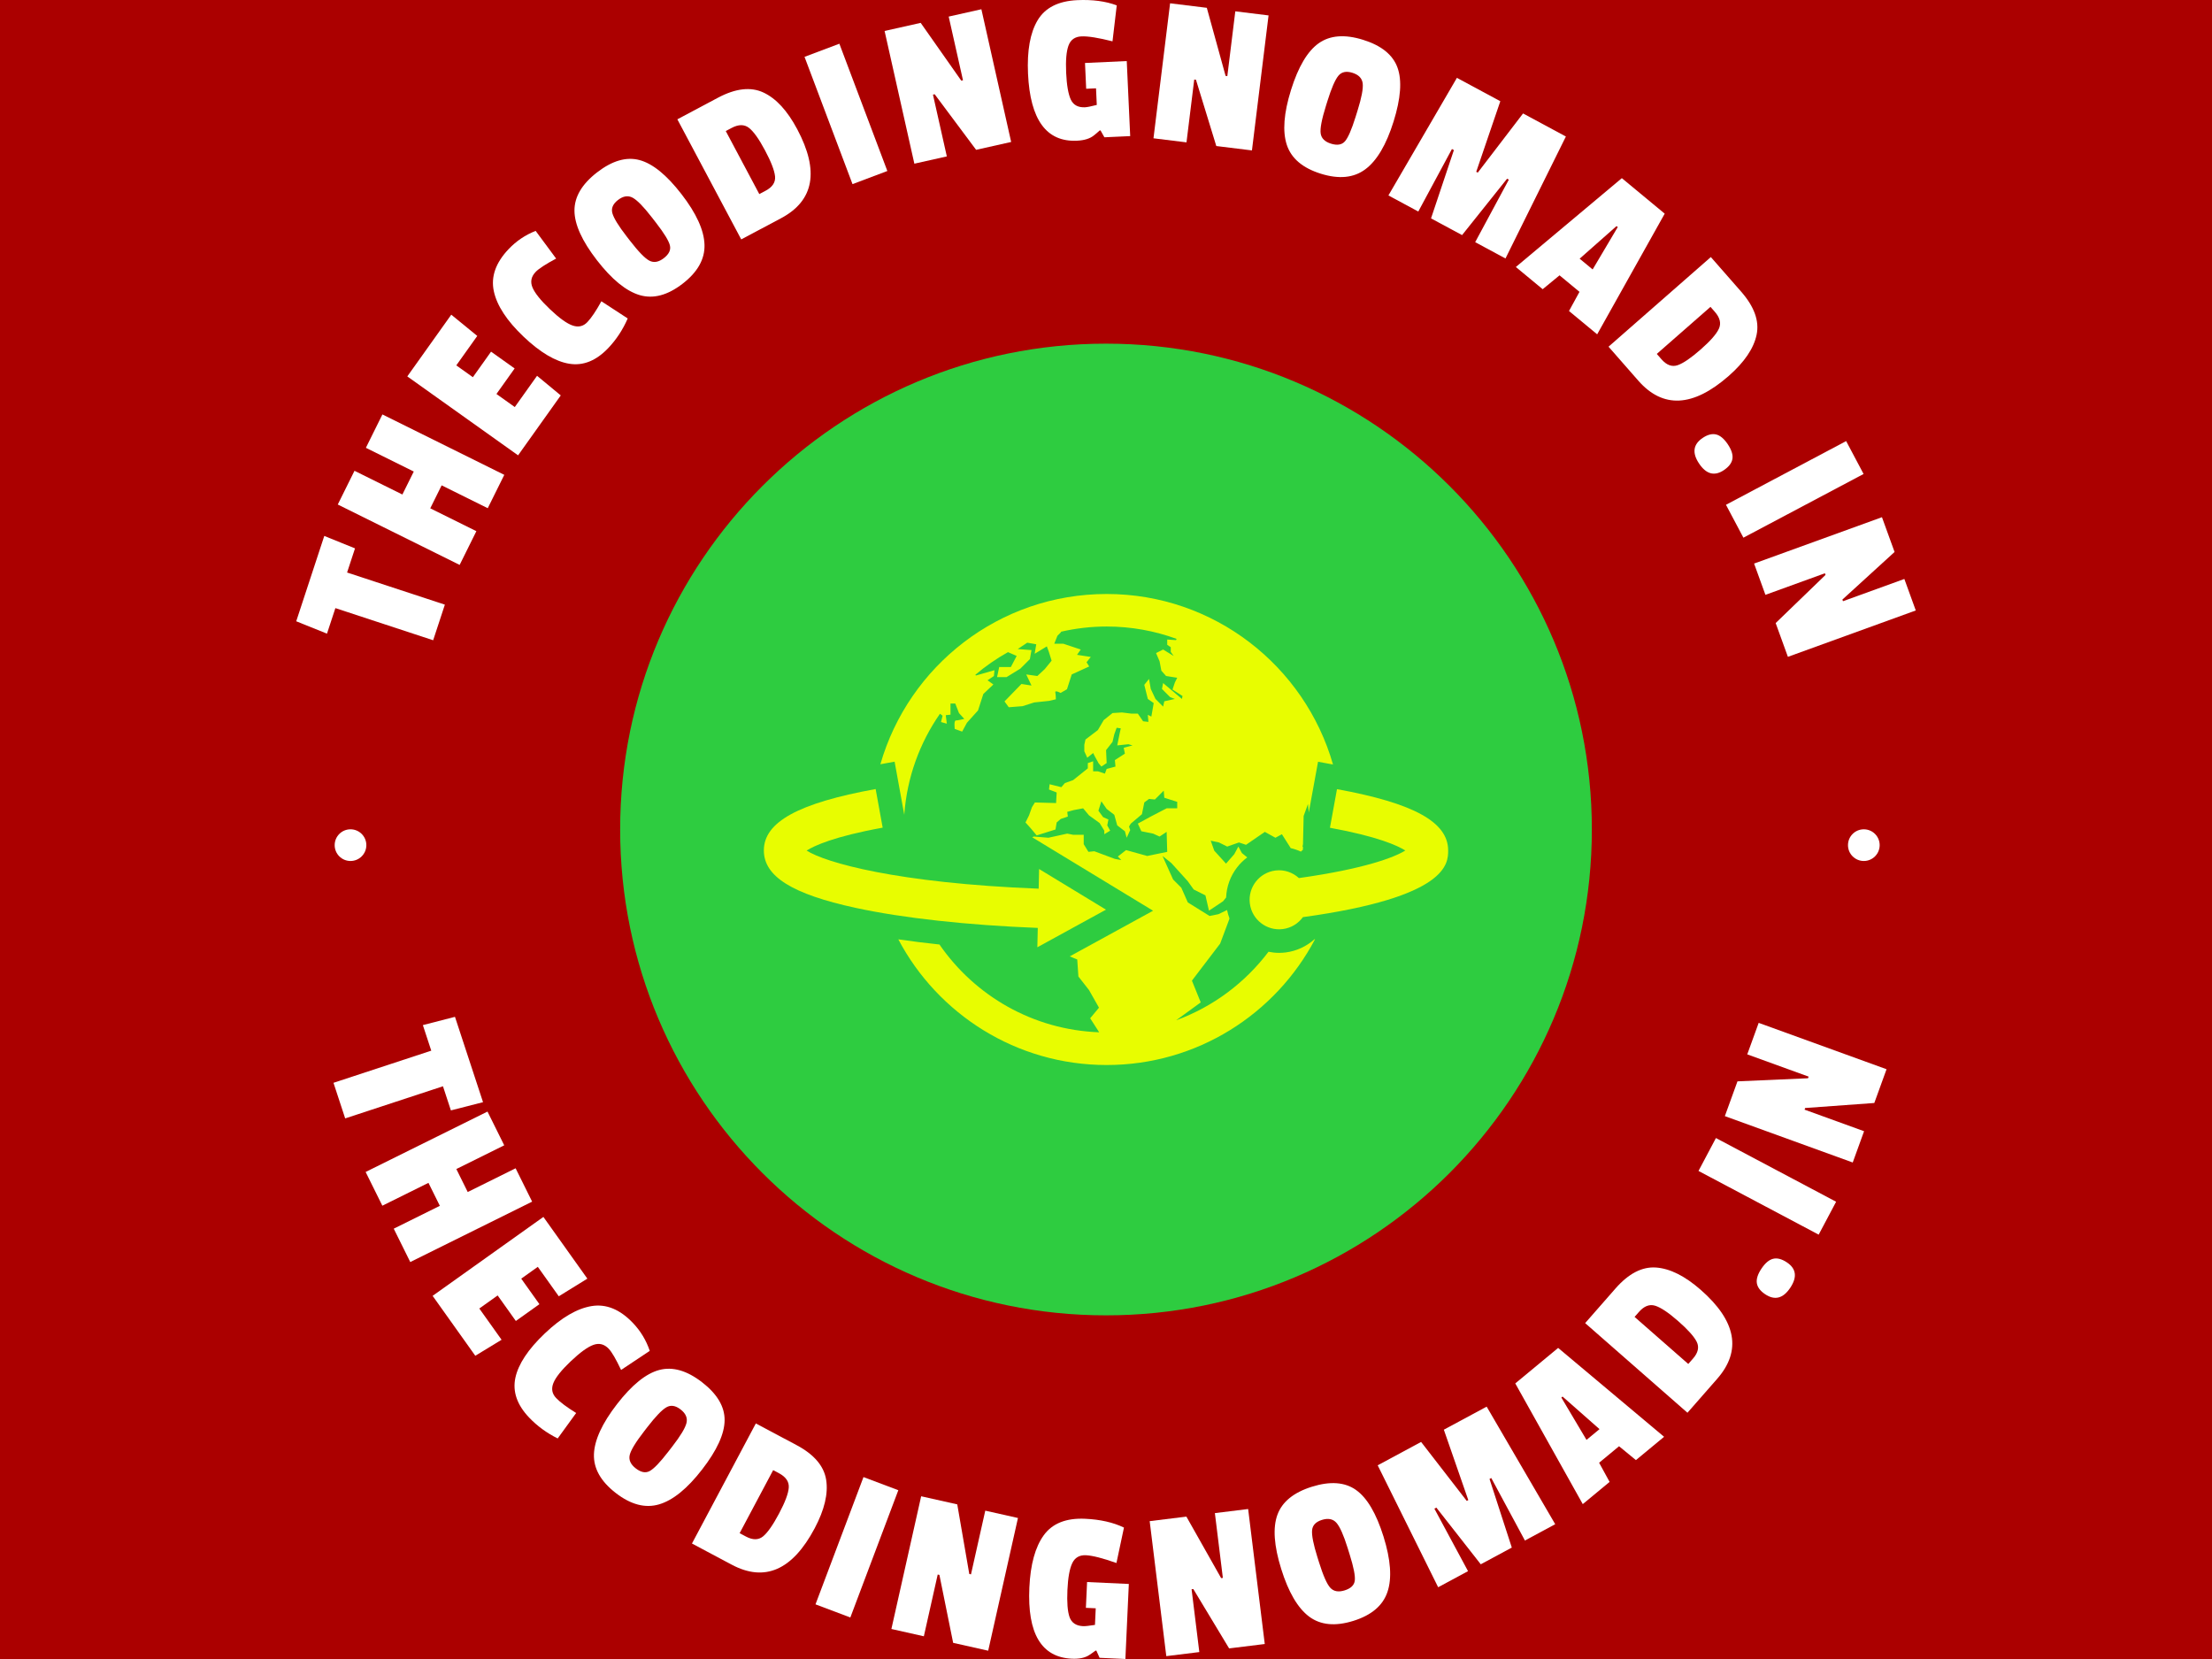
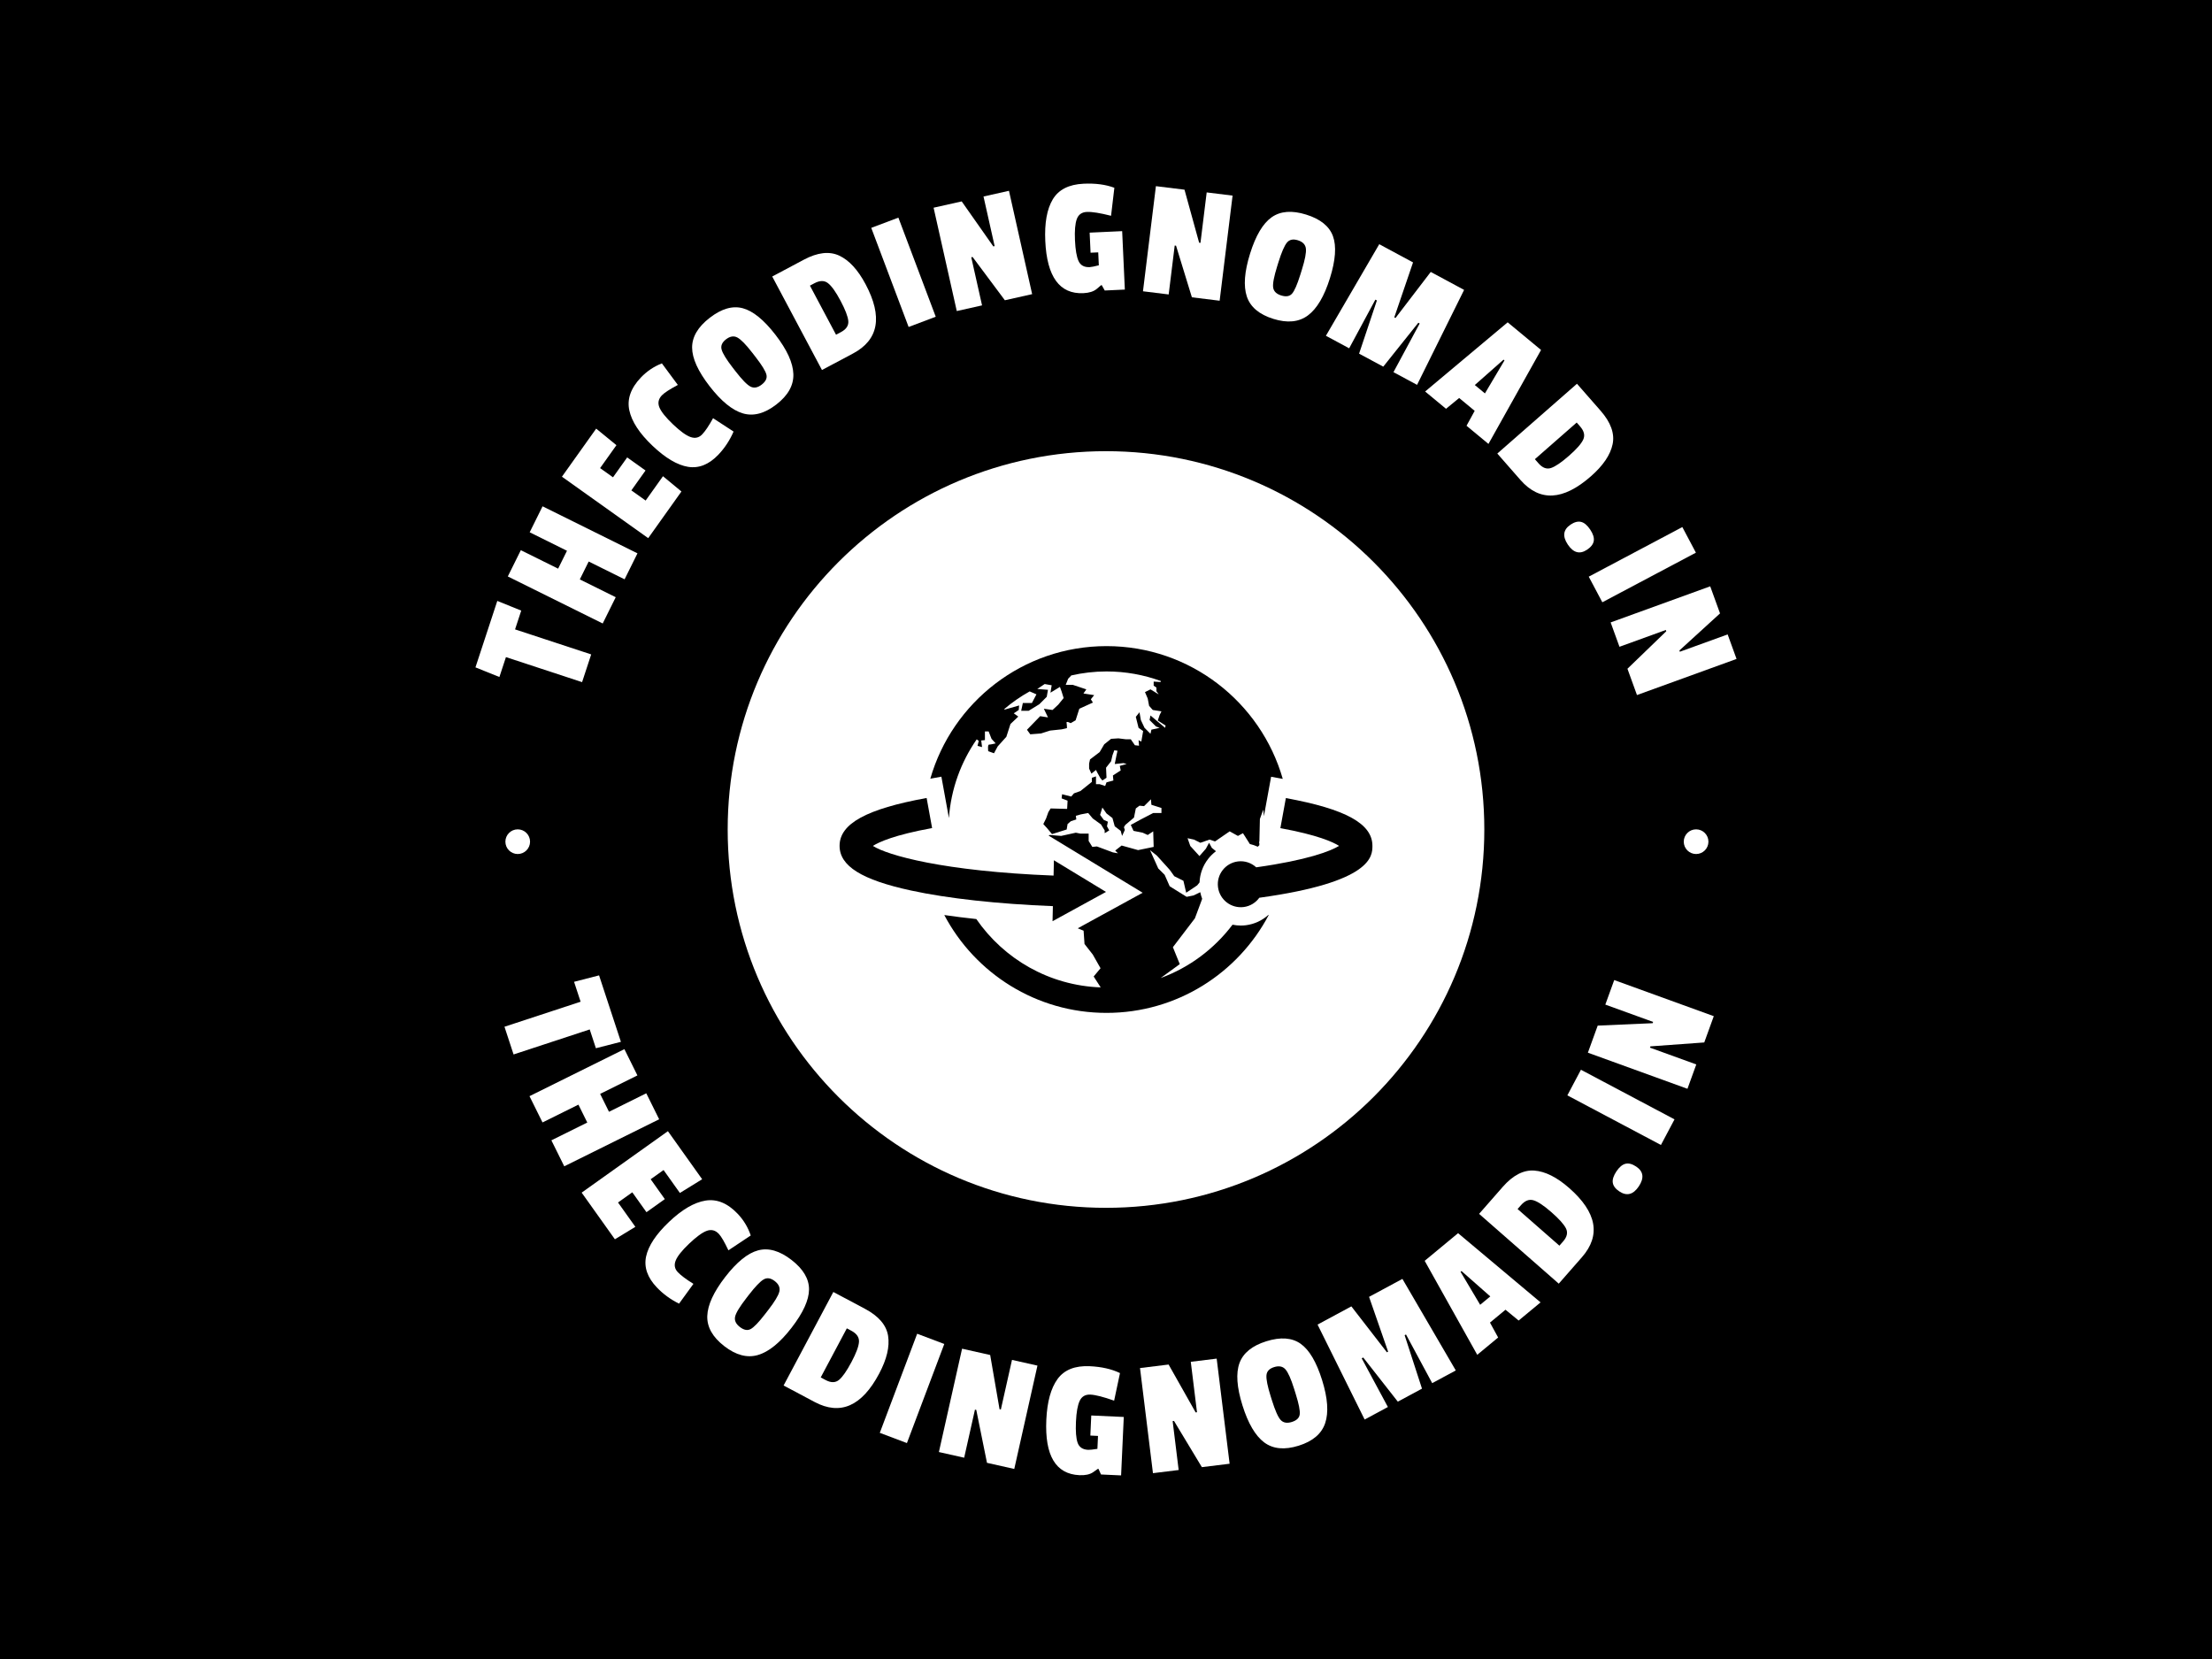
- <svg xmlns="http://www.w3.org/2000/svg" version="1.1" width="2000" height="1500" viewBox="0 0 2000 1500">
-   <rect width="2000" height="1500" fill="#ab0000" />
-   <g transform="matrix(0.75,0,0,0.75,250,0.0009525261)">
-     <svg viewBox="0 0 280 280" data-background-color="#ab0000" preserveAspectRatio="xMidYMid meet" height="2000" width="2000">
+ <svg xmlns="http://www.w3.org/2000/svg" version="1.1" width="1000" height="750" viewBox="0 0 1000 750">
+   <rect width="1000" height="750" fill="#000000" />
+   <g transform="matrix(0.584,0,0,0.584,208,83.00037)">
+     <svg viewBox="0 0 280 280" data-background-color="#ab0000" preserveAspectRatio="xMidYMid meet" height="1000" width="1000">
      <g id="tight-bounds" transform="matrix(1,0,0,1,0,0.0001692817)">
        <svg viewBox="0 0 280 280" height="280" width="280">
          <g>
            <svg viewBox="0 0 280 280" height="280" width="280">
              <g>
                <svg viewBox="0 0 280 280" height="280" width="280">
                  <g id="textblocktransform">
                    <svg viewBox="0 0 280 280" height="280" width="280" id="textblock">
                      <g>
                        <svg viewBox="0 0 280 280" height="280" width="280">
                          <g transform="matrix(1,0,0,1,57.50421,57.50421)">
                            <svg viewBox="0 0 164.992 164.992" height="164.992" width="164.992">
                              <g>
-                                 <circle r="82" cx="82.496" cy="82.496" fill="#2ecc40" data-fill-palette-color="accent" />
+                                 <circle r="82" cx="82.496" cy="82.496" fill="#ffffff" data-fill-palette-color="accent" />
                                <svg version="1.1" x="24.749" y="24.749" viewBox="6.333 20 87.167 60" enable-background="new 0 0 100 100" xml:space="preserve" height="115.494" width="115.494" class="icon-kg-0" data-fill-palette-color="quaternary" id="kg-0">
                                  <g fill="#e8fd00" data-fill-palette-color="quaternary">
                                    <g fill="#e8fd00" data-fill-palette-color="quaternary">
-                                       <path d="M93.5 52.668c0-3.611-4.367-6.02-14.16-7.808l-0.898 4.918c6.103 1.115 8.62 2.278 9.6 2.898-1.373 0.861-5.218 2.342-13.552 3.51-0.784-0.714-1.854-1.106-2.989-0.964-2.061 0.258-3.521 2.139-3.263 4.198s2.139 3.521 4.198 3.263c1.07-0.135 1.971-0.711 2.561-1.519C93.485 58.618 93.5 54.331 93.5 52.668z" fill="#e8fd00" data-fill-palette-color="quaternary" />
-                                       <path d="M41.34 57.538c-18.103-0.708-27.177-3.332-29.559-4.854 0.975-0.621 3.506-1.796 9.688-2.919l-0.895-4.92c-9.849 1.79-14.241 4.202-14.241 7.822 0 3.308 3.608 5.565 11.699 7.317 6.022 1.306 14.221 2.2 23.195 2.552l-0.056 2.465 8.744-4.791-8.521-5.178L41.34 57.538z" fill="#e8fd00" data-fill-palette-color="quaternary" />
+                                       <path d="M93.5 52.668c0-3.611-4.367-6.02-14.16-7.808l-0.898 4.918c6.103 1.115 8.62 2.278 9.6 2.898-1.373 0.861-5.218 2.342-13.552 3.51-0.784-0.714-1.854-1.106-2.989-0.964-2.061 0.258-3.521 2.139-3.263 4.198s2.139 3.521 4.198 3.263c1.07-0.135 1.971-0.711 2.561-1.519C93.485 58.618 93.5 54.331 93.5 52.668z" fill="#000000" data-fill-palette-color="quaternary" />
+                                       <path d="M41.34 57.538c-18.103-0.708-27.177-3.332-29.559-4.854 0.975-0.621 3.506-1.796 9.688-2.919l-0.895-4.92c-9.849 1.79-14.241 4.202-14.241 7.822 0 3.308 3.608 5.565 11.699 7.317 6.022 1.306 14.221 2.2 23.195 2.552l-0.056 2.465 8.744-4.791-8.521-5.178L41.34 57.538z" fill="#000000" data-fill-palette-color="quaternary" />
                                    </g>
                                    <g fill="#e8fd00" data-fill-palette-color="quaternary">
-                                       <path d="M76.465 63.986c-1.017 0.909-2.294 1.502-3.657 1.674-0.28 0.035-0.563 0.053-0.845 0.053-0.46 0-0.909-0.051-1.346-0.14-2.977 3.935-7.039 7.001-11.758 8.723l3.125-2.273-1.123-2.771 3.597-4.719 1.121-2.996 0.066-0.209c-0.13-0.345-0.233-0.702-0.306-1.072l-1.107 0.532-1.124 0.226-2.771-1.724-0.826-1.873-1.048-1.049-1.348-2.996 1.123 0.898 2.099 2.322 0.749 1.048 1.497 0.75 0.449 1.948 1.799-1.199 0.387-0.48c0.058-1.392 0.537-2.73 1.41-3.853 0.373-0.48 0.806-0.896 1.279-1.253l-0.68-0.555-0.45-0.826-0.524 0.975-1.048 1.198-1.499-1.649-0.448-1.271 1.048 0.225 1.049 0.523 1.499-0.523 0.899 0.3 2.395-1.648 1.351 0.749 0.823-0.449 1.125 1.771c0.447 0.103 0.881 0.253 1.299 0.444L75 52.573l0.006-0.373-0.056-0.01 0.062-0.337 0.006-0.354 0.074-3.222 0.551-1.526c0.045 0.356 0.073 0.718 0.104 1.077l0.641-3.507 0.539-2.951 1.906 0.349C75.237 29.179 63.693 20 50 20c-13.683 0-25.219 9.164-28.824 21.688l1.812-0.33 0.537 2.951 0.694 3.816c0.342-4.763 1.972-9.168 4.548-12.871l0.333 0.252-0.201 0.808 0.741 0.203-0.136-1.078 0.606-0.067v-1.415h0.607c0 0 0.107 0.274 0.219 0.562 0.123 0.317 0.254 0.65 0.254 0.65l0.674 0.743c0 0-0.809 0.2-1.077 0.2-0.271 0-0.137 1.079-0.137 1.079l0.944 0.336 0.609-1.125 1.413-1.57 0.673-2.09 1.28-1.214-0.741-0.536 0.811-0.542 0.067-0.741-2.359 0.675-0.075-0.09c1.284-1.091 2.677-2.059 4.159-2.886l1.106 0.481-0.742 1.416h-1.483l-0.27 1.279h1.215l1.752-1.078 1.213-1.212 0.202-1.146-1.752-0.135 1.212-0.81 1.146 0.203-0.2 1.212 1.55-0.945 0.271 0.742 0.337 1.08-0.877 1.077-0.942 0.876-1.418-0.201 0.676 1.415-1.28-0.202-2.158 2.225 0.54 0.741 1.753-0.136 1.482-0.473 1.889-0.2 0.875-0.202c0 0 0-0.54-0.067-0.875-0.067-0.338 0.674 0.065 0.674 0.065l0.811-0.471 0.605-1.888 2.225-1.013-0.337-0.539 0.54-0.674-1.753-0.271 0.473-0.674-2.226-0.742h-1.146l0.403-1.011 0.473-0.473-0.038-0.038c1.875-0.432 3.827-0.668 5.836-0.668 3.13 0 6.128 0.557 8.905 1.575l-0.069 0.157-1.122-0.073v0.674l0.45 0.299v0.6l0.375 0.523-1.349-0.823-0.897 0.45 0.448 1.049 0.226 1.198 0.6 0.674 1.42 0.226-0.297 0.598-0.302 0.901 1.274 0.823-0.075 0.374-2.396-2.022-0.147 0.75 1.047 1.048 0.6 0.225-1.35 0.299-0.149 0.675-0.974-0.975-0.6-1.271-0.224-1.275-0.601 0.749 0.449 1.798 0.749 0.526-0.298 1.721-0.451-0.225 0.075 0.899-0.675-0.075-0.673-0.976h-0.823l-1.198-0.149-1.2 0.076-1.123 0.899-0.748 1.272-1.574 1.199-0.15 0.673v0.826l0.376 0.823 0.749-0.6 0.224 0.449 0.376 0.674 0.074 0.151 0.374 0.449L50 41.537l-0.075-1.648 0.823-1.05c0 0 0.042-0.178 0.088-0.382 0.064-0.273 0.137-0.591 0.137-0.591l0.3-0.826 0.525 0.075-0.149 0.675-0.302 1.497 1.425-0.149 0.525 0.149-1.125 0.302 0.15 0.748-1.275 0.823 0.076 0.825L50 42.285l-0.224 0.599-0.899-0.3h-0.6v-1.273l-0.676 0.227v0.673l-1.872 1.499-1.05 0.375-0.448 0.523-1.498-0.375-0.076 0.675 0.975 0.375-0.075 1.348-2.698-0.075-0.373 0.599-0.375 1.049-0.449 0.901 0.674 0.749 0.75 0.896L43.483 50l0.149-0.898 0.526-0.45 0.898-0.3-0.075-0.599 0.824-0.225 1.198-0.226 0.749 0.898 1.35 0.976 0.598 0.973v0.45l0.748-0.45-0.373-0.673 0.15-0.751-0.675-0.298-0.599-0.823 0.374-1.201L50 47.378l0.973 0.75 0.374 1.349 0.976 0.747 0.226 0.825 0.45-0.974-0.15-0.45 0.224-0.374 1.421-1.199 0.301-1.498 0.601-0.45 0.747 0.075 1.126-1.124 0.073 0.9 1.646 0.523v0.824H57.64l-2.022 1.049-1.647 0.899 0.448 0.973 1.499 0.3 0.824 0.375L57.64 50.3l0.074 2.547-2.546 0.524-2.696-0.75-1.049 0.824 0.449 0.449-0.825-0.149-2.619-0.974-0.75 0.075-0.6-0.975v-1.199h-1.349l-0.749-0.149-2.396 0.525-1.873-0.15-0.182 0.099 2.423 1.473 8.521 5.178 4.44 2.698-4.557 2.496-6.058 3.319 0.954 0.393 0.149 2.172 1.35 1.724 1.272 2.246-1.123 1.35 1.148 1.784c-8.444-0.305-15.851-4.662-20.345-11.181-1.83-0.195-3.581-0.414-5.242-0.657C28.492 73.51 38.486 80 50 80c11.521 0 21.52-6.498 26.546-16.026C76.519 63.978 76.492 63.982 76.465 63.986z" fill="#e8fd00" data-fill-palette-color="quaternary" />
+                                       <path d="M76.465 63.986c-1.017 0.909-2.294 1.502-3.657 1.674-0.28 0.035-0.563 0.053-0.845 0.053-0.46 0-0.909-0.051-1.346-0.14-2.977 3.935-7.039 7.001-11.758 8.723l3.125-2.273-1.123-2.771 3.597-4.719 1.121-2.996 0.066-0.209c-0.13-0.345-0.233-0.702-0.306-1.072l-1.107 0.532-1.124 0.226-2.771-1.724-0.826-1.873-1.048-1.049-1.348-2.996 1.123 0.898 2.099 2.322 0.749 1.048 1.497 0.75 0.449 1.948 1.799-1.199 0.387-0.48c0.058-1.392 0.537-2.73 1.41-3.853 0.373-0.48 0.806-0.896 1.279-1.253l-0.68-0.555-0.45-0.826-0.524 0.975-1.048 1.198-1.499-1.649-0.448-1.271 1.048 0.225 1.049 0.523 1.499-0.523 0.899 0.3 2.395-1.648 1.351 0.749 0.823-0.449 1.125 1.771c0.447 0.103 0.881 0.253 1.299 0.444L75 52.573l0.006-0.373-0.056-0.01 0.062-0.337 0.006-0.354 0.074-3.222 0.551-1.526c0.045 0.356 0.073 0.718 0.104 1.077l0.641-3.507 0.539-2.951 1.906 0.349C75.237 29.179 63.693 20 50 20c-13.683 0-25.219 9.164-28.824 21.688l1.812-0.33 0.537 2.951 0.694 3.816c0.342-4.763 1.972-9.168 4.548-12.871l0.333 0.252-0.201 0.808 0.741 0.203-0.136-1.078 0.606-0.067v-1.415h0.607c0 0 0.107 0.274 0.219 0.562 0.123 0.317 0.254 0.65 0.254 0.65l0.674 0.743c0 0-0.809 0.2-1.077 0.2-0.271 0-0.137 1.079-0.137 1.079l0.944 0.336 0.609-1.125 1.413-1.57 0.673-2.09 1.28-1.214-0.741-0.536 0.811-0.542 0.067-0.741-2.359 0.675-0.075-0.09c1.284-1.091 2.677-2.059 4.159-2.886l1.106 0.481-0.742 1.416h-1.483l-0.27 1.279h1.215l1.752-1.078 1.213-1.212 0.202-1.146-1.752-0.135 1.212-0.81 1.146 0.203-0.2 1.212 1.55-0.945 0.271 0.742 0.337 1.08-0.877 1.077-0.942 0.876-1.418-0.201 0.676 1.415-1.28-0.202-2.158 2.225 0.54 0.741 1.753-0.136 1.482-0.473 1.889-0.2 0.875-0.202c0 0 0-0.54-0.067-0.875-0.067-0.338 0.674 0.065 0.674 0.065l0.811-0.471 0.605-1.888 2.225-1.013-0.337-0.539 0.54-0.674-1.753-0.271 0.473-0.674-2.226-0.742h-1.146l0.403-1.011 0.473-0.473-0.038-0.038c1.875-0.432 3.827-0.668 5.836-0.668 3.13 0 6.128 0.557 8.905 1.575l-0.069 0.157-1.122-0.073v0.674l0.45 0.299v0.6l0.375 0.523-1.349-0.823-0.897 0.45 0.448 1.049 0.226 1.198 0.6 0.674 1.42 0.226-0.297 0.598-0.302 0.901 1.274 0.823-0.075 0.374-2.396-2.022-0.147 0.75 1.047 1.048 0.6 0.225-1.35 0.299-0.149 0.675-0.974-0.975-0.6-1.271-0.224-1.275-0.601 0.749 0.449 1.798 0.749 0.526-0.298 1.721-0.451-0.225 0.075 0.899-0.675-0.075-0.673-0.976h-0.823l-1.198-0.149-1.2 0.076-1.123 0.899-0.748 1.272-1.574 1.199-0.15 0.673v0.826l0.376 0.823 0.749-0.6 0.224 0.449 0.376 0.674 0.074 0.151 0.374 0.449L50 41.537l-0.075-1.648 0.823-1.05c0 0 0.042-0.178 0.088-0.382 0.064-0.273 0.137-0.591 0.137-0.591l0.3-0.826 0.525 0.075-0.149 0.675-0.302 1.497 1.425-0.149 0.525 0.149-1.125 0.302 0.15 0.748-1.275 0.823 0.076 0.825L50 42.285l-0.224 0.599-0.899-0.3h-0.6v-1.273l-0.676 0.227v0.673l-1.872 1.499-1.05 0.375-0.448 0.523-1.498-0.375-0.076 0.675 0.975 0.375-0.075 1.348-2.698-0.075-0.373 0.599-0.375 1.049-0.449 0.901 0.674 0.749 0.75 0.896L43.483 50l0.149-0.898 0.526-0.45 0.898-0.3-0.075-0.599 0.824-0.225 1.198-0.226 0.749 0.898 1.35 0.976 0.598 0.973v0.45l0.748-0.45-0.373-0.673 0.15-0.751-0.675-0.298-0.599-0.823 0.374-1.201L50 47.378l0.973 0.75 0.374 1.349 0.976 0.747 0.226 0.825 0.45-0.974-0.15-0.45 0.224-0.374 1.421-1.199 0.301-1.498 0.601-0.45 0.747 0.075 1.126-1.124 0.073 0.9 1.646 0.523v0.824H57.64l-2.022 1.049-1.647 0.899 0.448 0.973 1.499 0.3 0.824 0.375L57.64 50.3l0.074 2.547-2.546 0.524-2.696-0.75-1.049 0.824 0.449 0.449-0.825-0.149-2.619-0.974-0.75 0.075-0.6-0.975v-1.199h-1.349l-0.749-0.149-2.396 0.525-1.873-0.15-0.182 0.099 2.423 1.473 8.521 5.178 4.44 2.698-4.557 2.496-6.058 3.319 0.954 0.393 0.149 2.172 1.35 1.724 1.272 2.246-1.123 1.35 1.148 1.784c-8.444-0.305-15.851-4.662-20.345-11.181-1.83-0.195-3.581-0.414-5.242-0.657C28.492 73.51 38.486 80 50 80c11.521 0 21.52-6.498 26.546-16.026C76.519 63.978 76.492 63.982 76.465 63.986z" fill="#000000" data-fill-palette-color="quaternary" />
                                    </g>
                                  </g>
                                </svg>
                              </g>
                            </svg>
                          </g>
                          <g>
                            <path d="M8.064 90.453l5.188 2.1-1.339 4.073 16.503 5.424-1.975 6.008-16.503-5.424-1.418 4.313-5.191-2.09z" fill="#ffffff" data-fill-palette-color="primary" />
                            <path d="M17.876 69.948l20.569 10.194-2.791 5.63-7.782-3.857-1.922 3.878 7.783 3.857-2.822 5.694-20.569-10.194 2.822-5.693 8.082 4.005 1.922-3.878-8.083-4.005z" fill="#ffffff" data-fill-palette-color="primary" />
                            <path d="M43.975 63.426l4.001 3.31-7.204 10.112-18.697-13.32 7.422-10.417 4.388 3.587-3.54 4.969 2.798 1.994 3.07-4.309 3.979 2.834-3.07 4.309 3.095 2.206z" fill="#ffffff" data-fill-palette-color="primary" />
                            <path d="M46.169 52.204c1.581 1.504 2.857 2.418 3.826 2.743 0.969 0.325 1.793 0.129 2.473-0.585 0.68-0.715 1.468-1.886 2.363-3.515v0l4.446 2.9c-0.827 1.899-1.92 3.563-3.28 4.993v0c-2.04 2.144-4.233 3.029-6.579 2.652-2.342-0.381-4.918-1.908-7.728-4.58-2.815-2.678-4.485-5.231-5.01-7.66-0.525-2.439 0.309-4.811 2.503-7.117v0c1.29-1.356 2.808-2.379 4.554-3.068v0l3.458 4.673c-1.783 0.953-2.937 1.706-3.463 2.259v0c-0.75 0.788-0.926 1.66-0.53 2.616 0.397 0.955 1.386 2.185 2.967 3.689z" fill="#ffffff" data-fill-palette-color="primary" />
                            <path d="M50.289 35.556c-0.011-2.333 1.261-4.487 3.816-6.463 2.554-1.976 4.94-2.669 7.157-2.079 2.217 0.591 4.581 2.508 7.091 5.753 2.514 3.249 3.808 6.092 3.883 8.529 0.076 2.428-1.153 4.621-3.686 6.581-2.538 1.964-4.959 2.607-7.261 1.928-2.297-0.683-4.7-2.647-7.211-5.891-2.514-3.249-3.777-6.035-3.789-8.358zM63.339 36.672c-1.385-1.79-2.465-2.894-3.24-3.311-0.771-0.411-1.592-0.28-2.464 0.394-0.866 0.67-1.18 1.417-0.943 2.242 0.236 0.834 1.04 2.139 2.412 3.913v0l0.54 0.697c1.464 1.892 2.567 3.025 3.309 3.399 0.746 0.379 1.552 0.234 2.418-0.436 0.871-0.674 1.213-1.391 1.026-2.152-0.182-0.765-0.959-2.034-2.332-3.809v0z" fill="#ffffff" data-fill-palette-color="primary" />
                            <path d="M87.887 21.808v0c3.751 7.051 2.84 12.059-2.731 15.023v0l-6.72 3.574-10.781-20.267 6.855-3.646c2.977-1.583 5.534-1.876 7.672-0.878 2.138 0.998 4.04 3.063 5.705 6.194zM82.559 32.185c1.151-0.612 1.68-1.418 1.585-2.416-0.101-0.995-0.663-2.456-1.689-4.382-1.025-1.927-1.929-3.195-2.712-3.804-0.786-0.615-1.767-0.61-2.942 0.015v0l-0.975 0.519 5.659 10.639z" fill="#ffffff" data-fill-palette-color="primary" />
                            <path d="M94.999 7.378l8.098 21.481-5.879 2.217-8.099-21.481z" fill="#ffffff" data-fill-palette-color="primary" />
                            <path d="M118.968 1.56l5.025 22.4-5.914 1.326-6.996-9.378-0.287 0.064 2.339 10.424-5.479 1.229-5.025-22.4 6.092-1.366 6.852 9.753 0.287-0.064-2.412-10.75z" fill="#ffffff" data-fill-palette-color="primary" />
                            <path d="M141.813 0.906l-0.716 6.07c-2.395-0.607-4.143-0.885-5.243-0.835-1.093 0.05-1.821 0.564-2.181 1.541-0.361 0.977-0.494 2.508-0.398 4.594 0.095 2.079 0.354 3.582 0.775 4.51 0.428 0.934 1.233 1.374 2.414 1.32v0c0.344-0.016 1.004-0.148 1.981-0.396v0l-0.129-2.804-1.66 0.076-0.2-4.353 7.047-0.324 0.581 12.666-4.354 0.2-0.652-1.157-0.141 0.006c-0.403 0.363-0.725 0.639-0.967 0.826v0c-0.665 0.545-1.625 0.846-2.88 0.903v0c-5.143 0.236-7.893-3.534-8.251-11.31v0c-0.179-3.895 0.36-6.899 1.616-9.012 1.262-2.121 3.493-3.255 6.693-3.402v0c2.565-0.118 4.787 0.176 6.665 0.882z" fill="#ffffff" data-fill-palette-color="primary" />
                            <path d="M167.436 2.602l-2.804 22.785-6.016-0.741-3.433-11.186-0.291-0.036-1.306 10.603-5.572-0.686 2.804-22.784 6.197 0.762 3.17 11.491 0.292 0.036 1.346-10.935z" fill="#ffffff" data-fill-palette-color="primary" />
                            <path d="M175.91 7.293c1.906-1.344 4.401-1.534 7.484-0.572 3.083 0.963 5.016 2.523 5.801 4.68 0.785 2.156 0.565 5.192-0.658 9.107-1.225 3.921-2.816 6.61-4.771 8.065-1.947 1.452-4.449 1.7-7.507 0.745-3.063-0.957-4.976-2.574-5.736-4.85-0.755-2.275-0.52-5.369 0.702-9.284 1.225-3.921 2.787-6.552 4.685-7.891zM182.465 18.632c0.675-2.161 0.962-3.678 0.86-4.552-0.104-0.868-0.682-1.466-1.733-1.795-1.045-0.326-1.838-0.156-2.379 0.51-0.549 0.671-1.159 2.077-1.827 4.218v0l-0.263 0.842c-0.713 2.283-1.011 3.836-0.893 4.658 0.116 0.829 0.697 1.407 1.741 1.733 1.051 0.328 1.835 0.198 2.352-0.39 0.523-0.587 1.119-1.951 1.789-4.092v0z" fill="#ffffff" data-fill-palette-color="primary" />
                            <path d="M217.618 23.04l-10.196 20.583-5.113-2.753 5.679-10.548-0.294-0.159-7.598 9.515-5.239-2.82 3.859-11.528-0.33-0.178-5.679 10.548-5.042-2.715 11.56-19.847 7.327 3.944-4.065 11.912 0.259 0.14 7.643-9.986z" fill="#ffffff" data-fill-palette-color="primary" />
                            <path d="M234.298 36.061l-11.4 20.364-4.754-3.936 1.769-3.233-3.365-2.786-2.846 2.341-4.528-3.749 17.888-14.993zM219.94 43.66l2.194 1.816 4.236-7.15-0.203-0.168z" fill="#ffffff" data-fill-palette-color="primary" />
                            <path d="M245.082 63.463v0c-6.007 5.263-11.09 5.521-15.249 0.775v0l-5.016-5.725 17.266-15.128 5.116 5.839c2.222 2.536 3.092 4.959 2.609 7.268-0.483 2.31-2.058 4.633-4.726 6.971zM233.761 60.647c0.859 0.981 1.764 1.311 2.715 0.991 0.946-0.325 2.239-1.207 3.88-2.645 1.641-1.438 2.669-2.608 3.083-3.51 0.419-0.906 0.19-1.86-0.687-2.861v0l-0.728-0.831-9.064 7.942z" fill="#ffffff" data-fill-palette-color="primary" />
                            <path d="M240.71 73.908v0c0.82-0.549 1.571-0.744 2.256-0.584 0.688 0.165 1.348 0.719 1.98 1.662 0.628 0.937 0.888 1.756 0.779 2.455-0.109 0.699-0.593 1.337-1.451 1.912v0c-1.577 1.057-2.97 0.685-4.177-1.117-1.207-1.802-1.003-3.244 0.613-4.328z" fill="#ffffff" data-fill-palette-color="primary" />
                            <path d="M267.862 79.997l-20.283 10.751-2.943-5.551 20.283-10.752z" fill="#ffffff" data-fill-palette-color="primary" />
                            <path d="M276.671 103.031l-21.582 7.826-2.065-5.698 8.415-8.129-0.1-0.277-10.043 3.642-1.914-5.279 21.582-7.825 2.128 5.869-8.806 8.034 0.1 0.276 10.357-3.755z" fill="#ffffff" data-fill-palette-color="primary" />
                            <path d="M34.857 186.021l-5.423 1.388-1.338-4.073-16.504 5.424-1.974-6.008 16.503-5.424-1.418-4.314 5.419-1.397z" fill="#ffffff" data-fill-palette-color="primary" />
                            <path d="M43.146 202.809l-20.569 10.193-2.79-5.63 7.782-3.857-1.921-3.878-7.783 3.857-2.822-5.694 20.569-10.193 2.822 5.694-8.082 4.005 1.922 3.878 8.082-4.006z" fill="#ffffff" data-fill-palette-color="primary" />
                            <path d="M37.988 226.12l-4.435 2.7-7.204-10.112 18.696-13.32 7.422 10.417-4.824 2.976-3.54-4.969-2.798 1.993 3.069 4.309-3.978 2.835-3.07-4.309-3.096 2.205z" fill="#ffffff" data-fill-palette-color="primary" />
                            <path d="M49.656 229.76c-1.581 1.504-2.558 2.732-2.932 3.684-0.373 0.951-0.219 1.784 0.461 2.499 0.68 0.715 1.81 1.56 3.392 2.537v0l-3.119 4.294c-1.855-0.921-3.463-2.097-4.822-3.526v0c-2.04-2.144-2.813-4.379-2.32-6.704 0.498-2.32 2.152-4.816 4.963-7.489 2.815-2.678 5.449-4.217 7.901-4.619 2.462-0.402 4.789 0.55 6.983 2.856v0c1.29 1.356 2.235 2.924 2.835 4.703v0l-4.841 3.219c-0.862-1.828-1.556-3.019-2.082-3.572v0c-0.75-0.788-1.612-1.008-2.586-0.66-0.974 0.348-2.252 1.275-3.833 2.778z" fill="#ffffff" data-fill-palette-color="primary" />
                            <path d="M64.609 231.218c2.255-0.596 4.66 0.094 7.214 2.071 2.554 1.976 3.824 4.112 3.808 6.407-0.016 2.295-1.278 5.064-3.788 8.307-2.514 3.249-4.941 5.216-7.281 5.9-2.331 0.683-4.763 0.044-7.296-1.916-2.538-1.964-3.768-4.146-3.689-6.545 0.085-2.395 1.382-5.214 3.892-8.458 2.514-3.249 4.894-5.171 7.14-5.766zM66.805 244.13c1.385-1.79 2.182-3.113 2.391-3.967 0.205-0.85-0.128-1.612-1-2.286-0.866-0.67-1.668-0.787-2.407-0.35-0.749 0.437-1.809 1.543-3.182 3.317v0l-0.54 0.697c-1.464 1.892-2.284 3.244-2.459 4.056-0.18 0.818 0.163 1.561 1.029 2.232 0.871 0.674 1.651 0.825 2.341 0.452 0.695-0.368 1.729-1.439 3.101-3.213v0z" fill="#ffffff" data-fill-palette-color="primary" />
                            <path d="M90.823 257.954v0c-3.751 7.051-8.412 9.095-13.984 6.131v0l-6.72-3.575 10.781-20.267 6.854 3.646c2.977 1.583 4.649 3.54 5.016 5.871 0.367 2.331-0.282 5.062-1.947 8.194zM79.24 259.335c1.151 0.612 2.114 0.6 2.889-0.036 0.769-0.64 1.666-1.923 2.69-3.85 1.025-1.927 1.571-3.385 1.639-4.375 0.07-0.996-0.482-1.806-1.658-2.431v0l-0.975-0.519-5.659 10.64z" fill="#ffffff" data-fill-palette-color="primary" />
                            <path d="M104.949 251.512l-8.099 21.48-5.88-2.217 8.099-21.48z" fill="#ffffff" data-fill-palette-color="primary" />
                            <path d="M125.142 256.201l-5.025 22.399-5.914-1.326-2.32-11.469-0.286-0.064-2.339 10.424-5.478-1.23 5.024-22.399 6.092 1.366 2.029 11.746 0.287 0.065 2.412-10.75z" fill="#ffffff" data-fill-palette-color="primary" />
                            <path d="M143.032 257.82l-1.269 5.979c-2.33-0.824-4.044-1.261-5.145-1.312-1.093-0.05-1.865 0.395-2.313 1.335-0.449 0.94-0.721 2.453-0.817 4.538-0.095 2.079 0.024 3.6 0.359 4.562 0.341 0.969 1.102 1.481 2.283 1.535v0c0.344 0.016 1.014-0.055 2.008-0.212v0l0.129-2.804-1.66-0.077 0.199-4.353 7.047 0.323-0.581 12.666-4.354-0.2-0.543-1.212-0.141-0.006c-0.434 0.325-0.78 0.57-1.038 0.733v0c-0.712 0.481-1.696 0.693-2.952 0.636v0c-5.143-0.236-7.537-4.242-7.179-12.017v0c0.179-3.895 0.99-6.837 2.434-8.827 1.451-1.996 3.776-2.921 6.976-2.775v0c2.565 0.118 4.751 0.614 6.557 1.488z" fill="#ffffff" data-fill-palette-color="primary" />
                            <path d="M163.99 254.686l2.805 22.784-6.015 0.741-6.043-10.019-0.292 0.036 1.305 10.602-5.573 0.686-2.805-22.784 6.197-0.763 5.863 10.379 0.291-0.036-1.346-10.935z" fill="#ffffff" data-fill-palette-color="primary" />
                            <path d="M168.932 255.653c0.802-2.19 2.745-3.767 5.827-4.73 3.083-0.963 5.56-0.782 7.433 0.545 1.873 1.326 3.42 3.947 4.644 7.861 1.225 3.921 1.448 7.037 0.669 9.348-0.774 2.302-2.69 3.93-5.747 4.885-3.063 0.957-5.556 0.717-7.478-0.721-1.915-1.44-3.485-4.118-4.707-8.033-1.225-3.921-1.439-6.973-0.641-9.155zM180.777 261.244c-0.675-2.161-1.303-3.571-1.885-4.232-0.58-0.654-1.395-0.817-2.447-0.489-1.045 0.326-1.6 0.918-1.665 1.774-0.07 0.864 0.23 2.367 0.899 4.508v0l0.263 0.841c0.713 2.283 1.353 3.729 1.918 4.338 0.568 0.616 1.374 0.76 2.419 0.434 1.051-0.328 1.622-0.882 1.711-1.66 0.096-0.78-0.191-2.241-0.86-4.382v0z" fill="#ffffff" data-fill-palette-color="primary" />
                            <path d="M204.248 237.408l11.569 19.843-5.113 2.753-5.679-10.549-0.295 0.159 3.761 11.581-5.239 2.82-7.499-9.568-0.33 0.178 5.679 10.548-5.042 2.715-10.205-20.578 7.327-3.945 7.706 9.952 0.259-0.139-4.128-11.879z" fill="#ffffff" data-fill-palette-color="primary" />
                            <path d="M216.312 227.496l17.88 15-4.754 3.936-2.847-2.341-3.364 2.786 1.769 3.233-4.528 3.749-11.393-20.371zM221.099 243.02l2.194-1.816-6.235-5.496-0.203 0.168z" fill="#ffffff" data-fill-palette-color="primary" />
                            <path d="M240.38 217.698v0c6.007 5.263 6.931 10.268 2.772 15.015v0l-5.016 5.725-17.266-15.128 5.116-5.84c2.222-2.536 4.509-3.716 6.863-3.541 2.353 0.175 4.864 1.432 7.531 3.769zM239.077 229.29c0.859-0.981 1.068-1.921 0.625-2.82-0.447-0.895-1.491-2.061-3.132-3.5-1.641-1.438-2.936-2.303-3.885-2.595-0.953-0.296-1.868 0.056-2.745 1.058v0l-0.728 0.831 9.063 7.941z" fill="#ffffff" data-fill-palette-color="primary" />
                            <path d="M251.246 218.432v0c-0.82-0.549-1.286-1.171-1.398-1.864-0.109-0.699 0.153-1.52 0.784-2.463 0.628-0.937 1.286-1.489 1.975-1.654 0.688-0.165 1.462 0.04 2.32 0.615v0c1.577 1.057 1.762 2.486 0.555 4.289-1.207 1.802-2.619 2.161-4.236 1.077z" fill="#ffffff" data-fill-palette-color="primary" />
                            <path d="M242.943 192.074l20.283 10.752-2.943 5.552-20.283-10.752z" fill="#ffffff" data-fill-palette-color="primary" />
                            <path d="M250.157 172.635l21.581 7.825-2.066 5.698-11.67 0.847-0.1 0.276 10.043 3.641-1.914 5.279-21.582-7.825 2.128-5.87 11.909-0.522 0.1-0.277-10.357-3.755z" fill="#ffffff" data-fill-palette-color="primary" />
                            <path d="M9.818 142.64c0-1.476 1.197-2.673 2.673-2.673 1.476 0 2.673 1.197 2.673 2.673 0 1.476-1.197 2.673-2.673 2.674-1.476 0-2.673-1.197-2.673-2.674z" fill="#ffffff" data-fill-palette-color="primary" />
                            <path d="M265.23 142.64c0-1.476 1.197-2.673 2.673-2.673 1.476 0 2.673 1.197 2.674 2.673 0 1.476-1.197 2.673-2.674 2.674-1.476 0-2.673-1.197-2.673-2.674z" fill="#ffffff" data-fill-palette-color="primary" />
                          </g>
                        </svg>
                      </g>
                    </svg>
                  </g>
                </svg>
              </g>
            </svg>
          </g>
          <defs />
        </svg>
        <rect width="280" height="280" fill="none" stroke="none" visibility="hidden" />
      </g>
    </svg>
  </g>
</svg>
